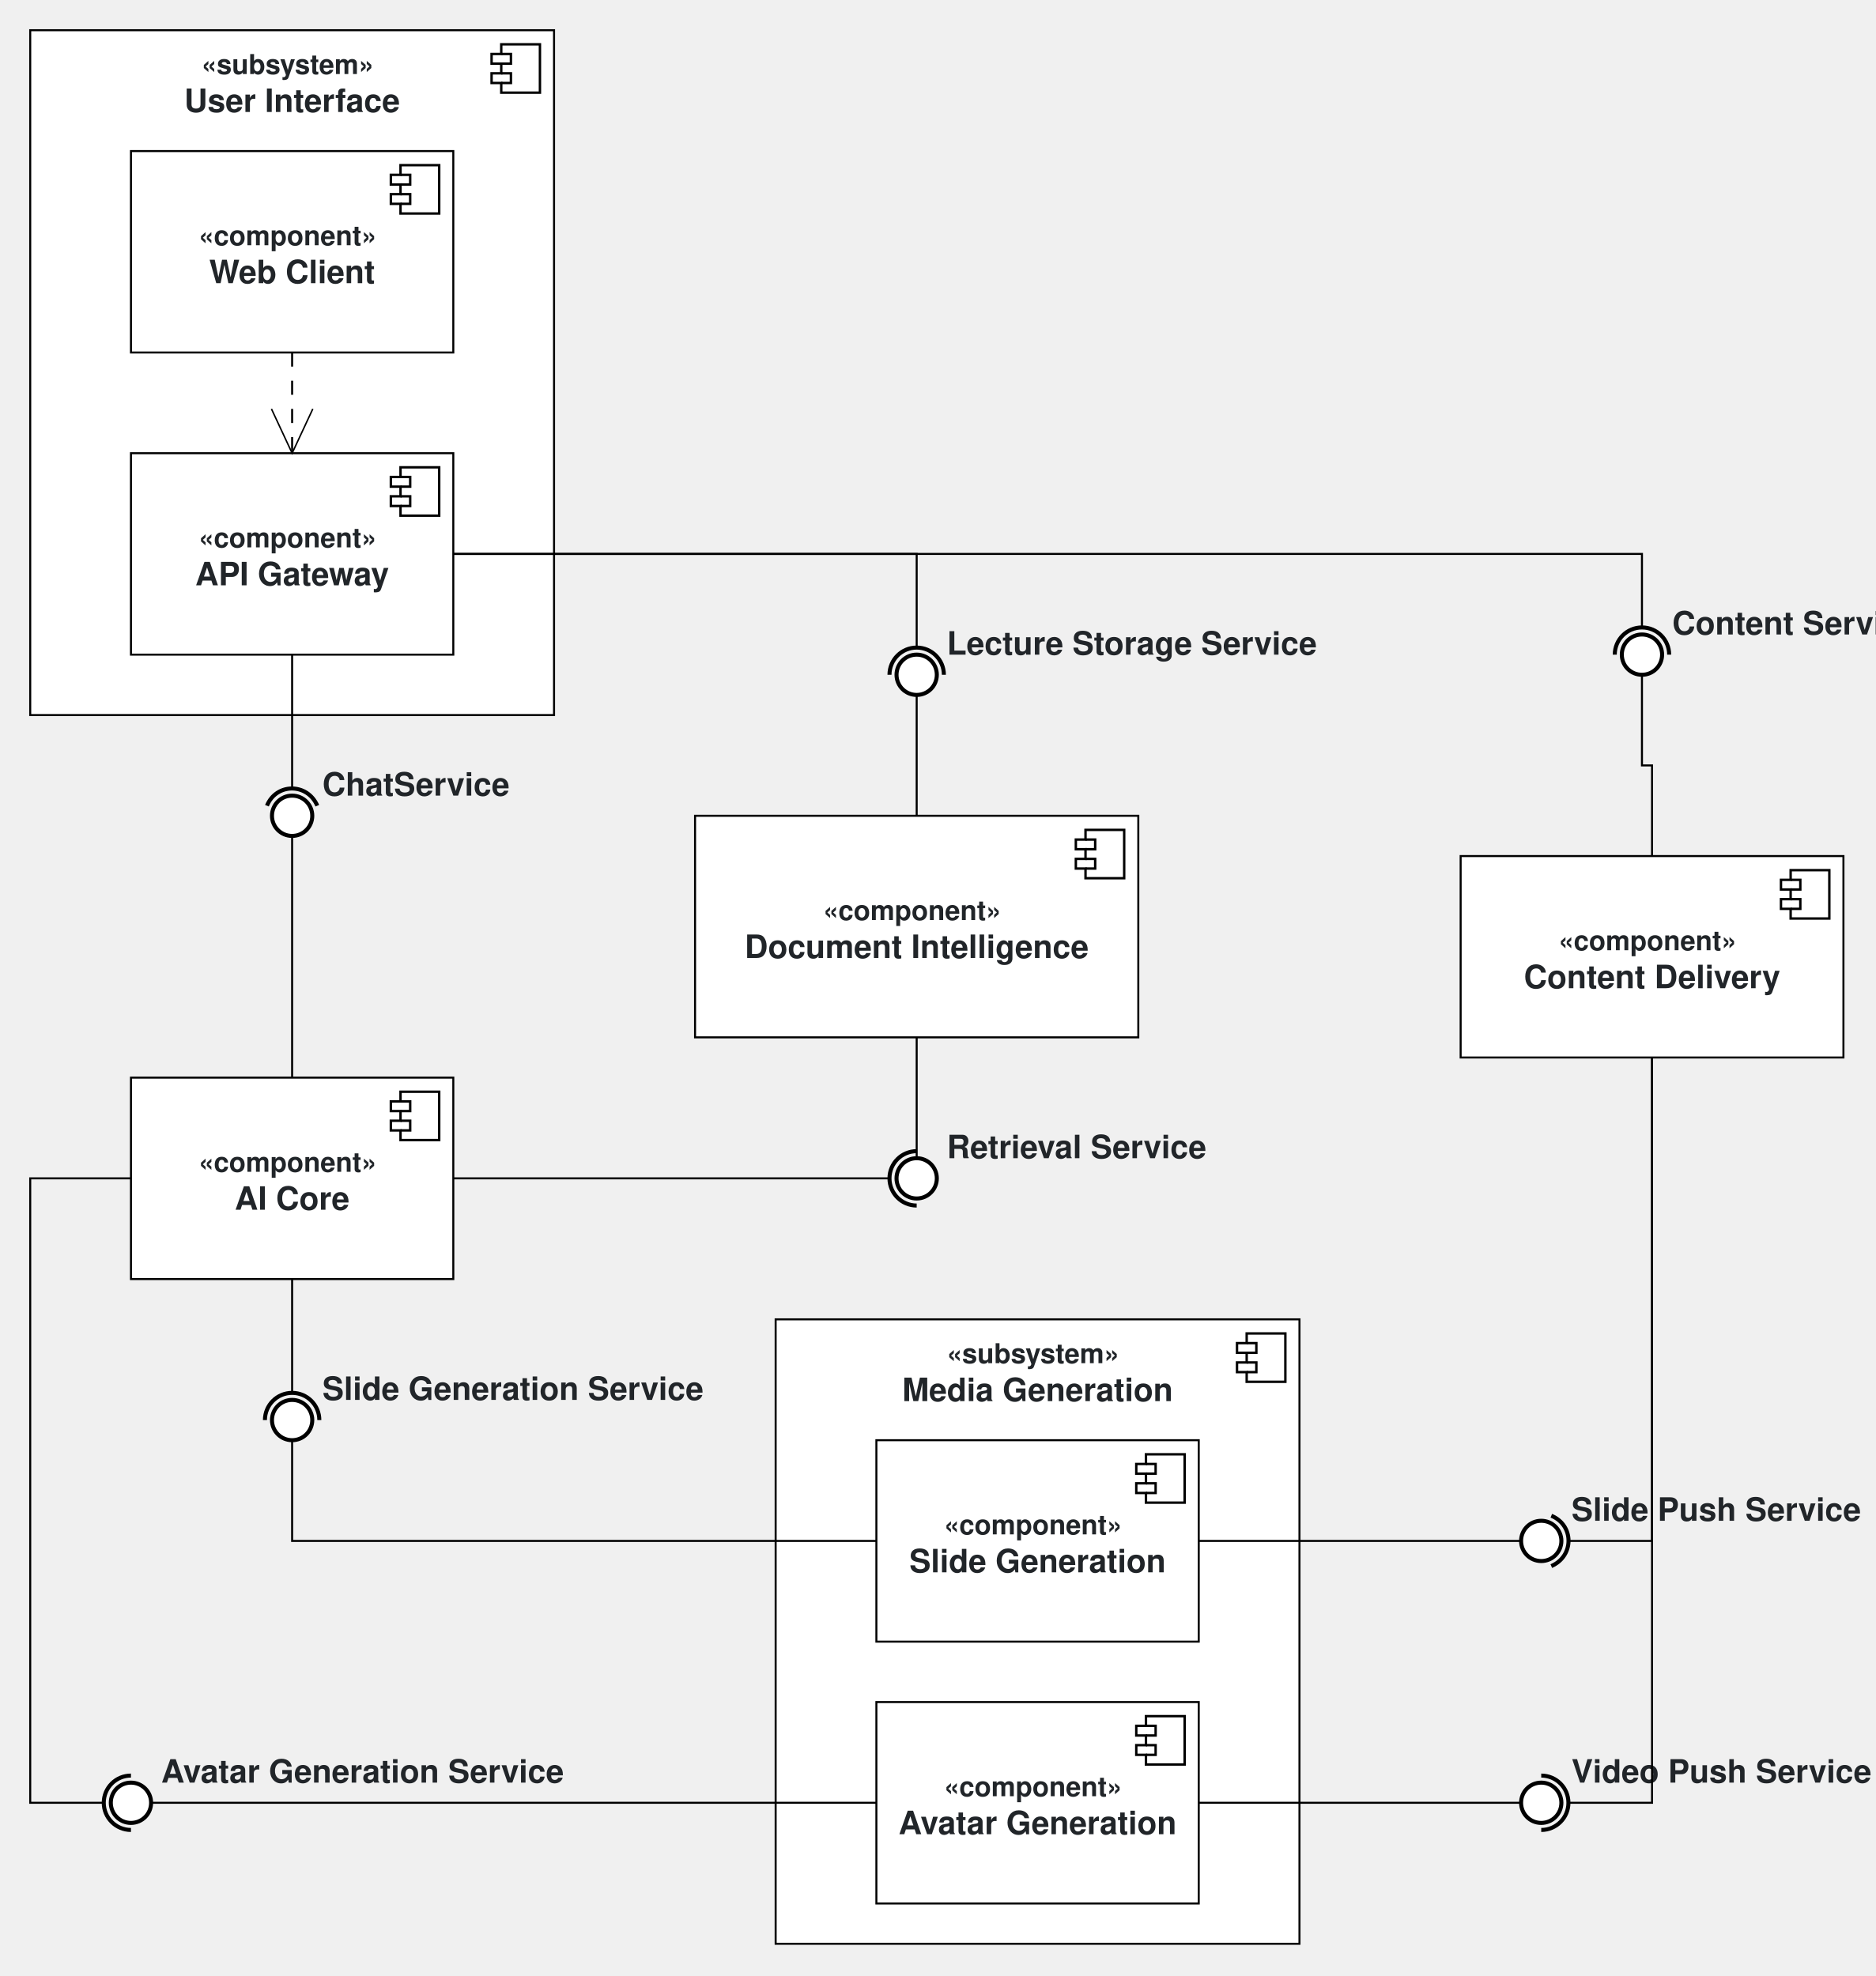
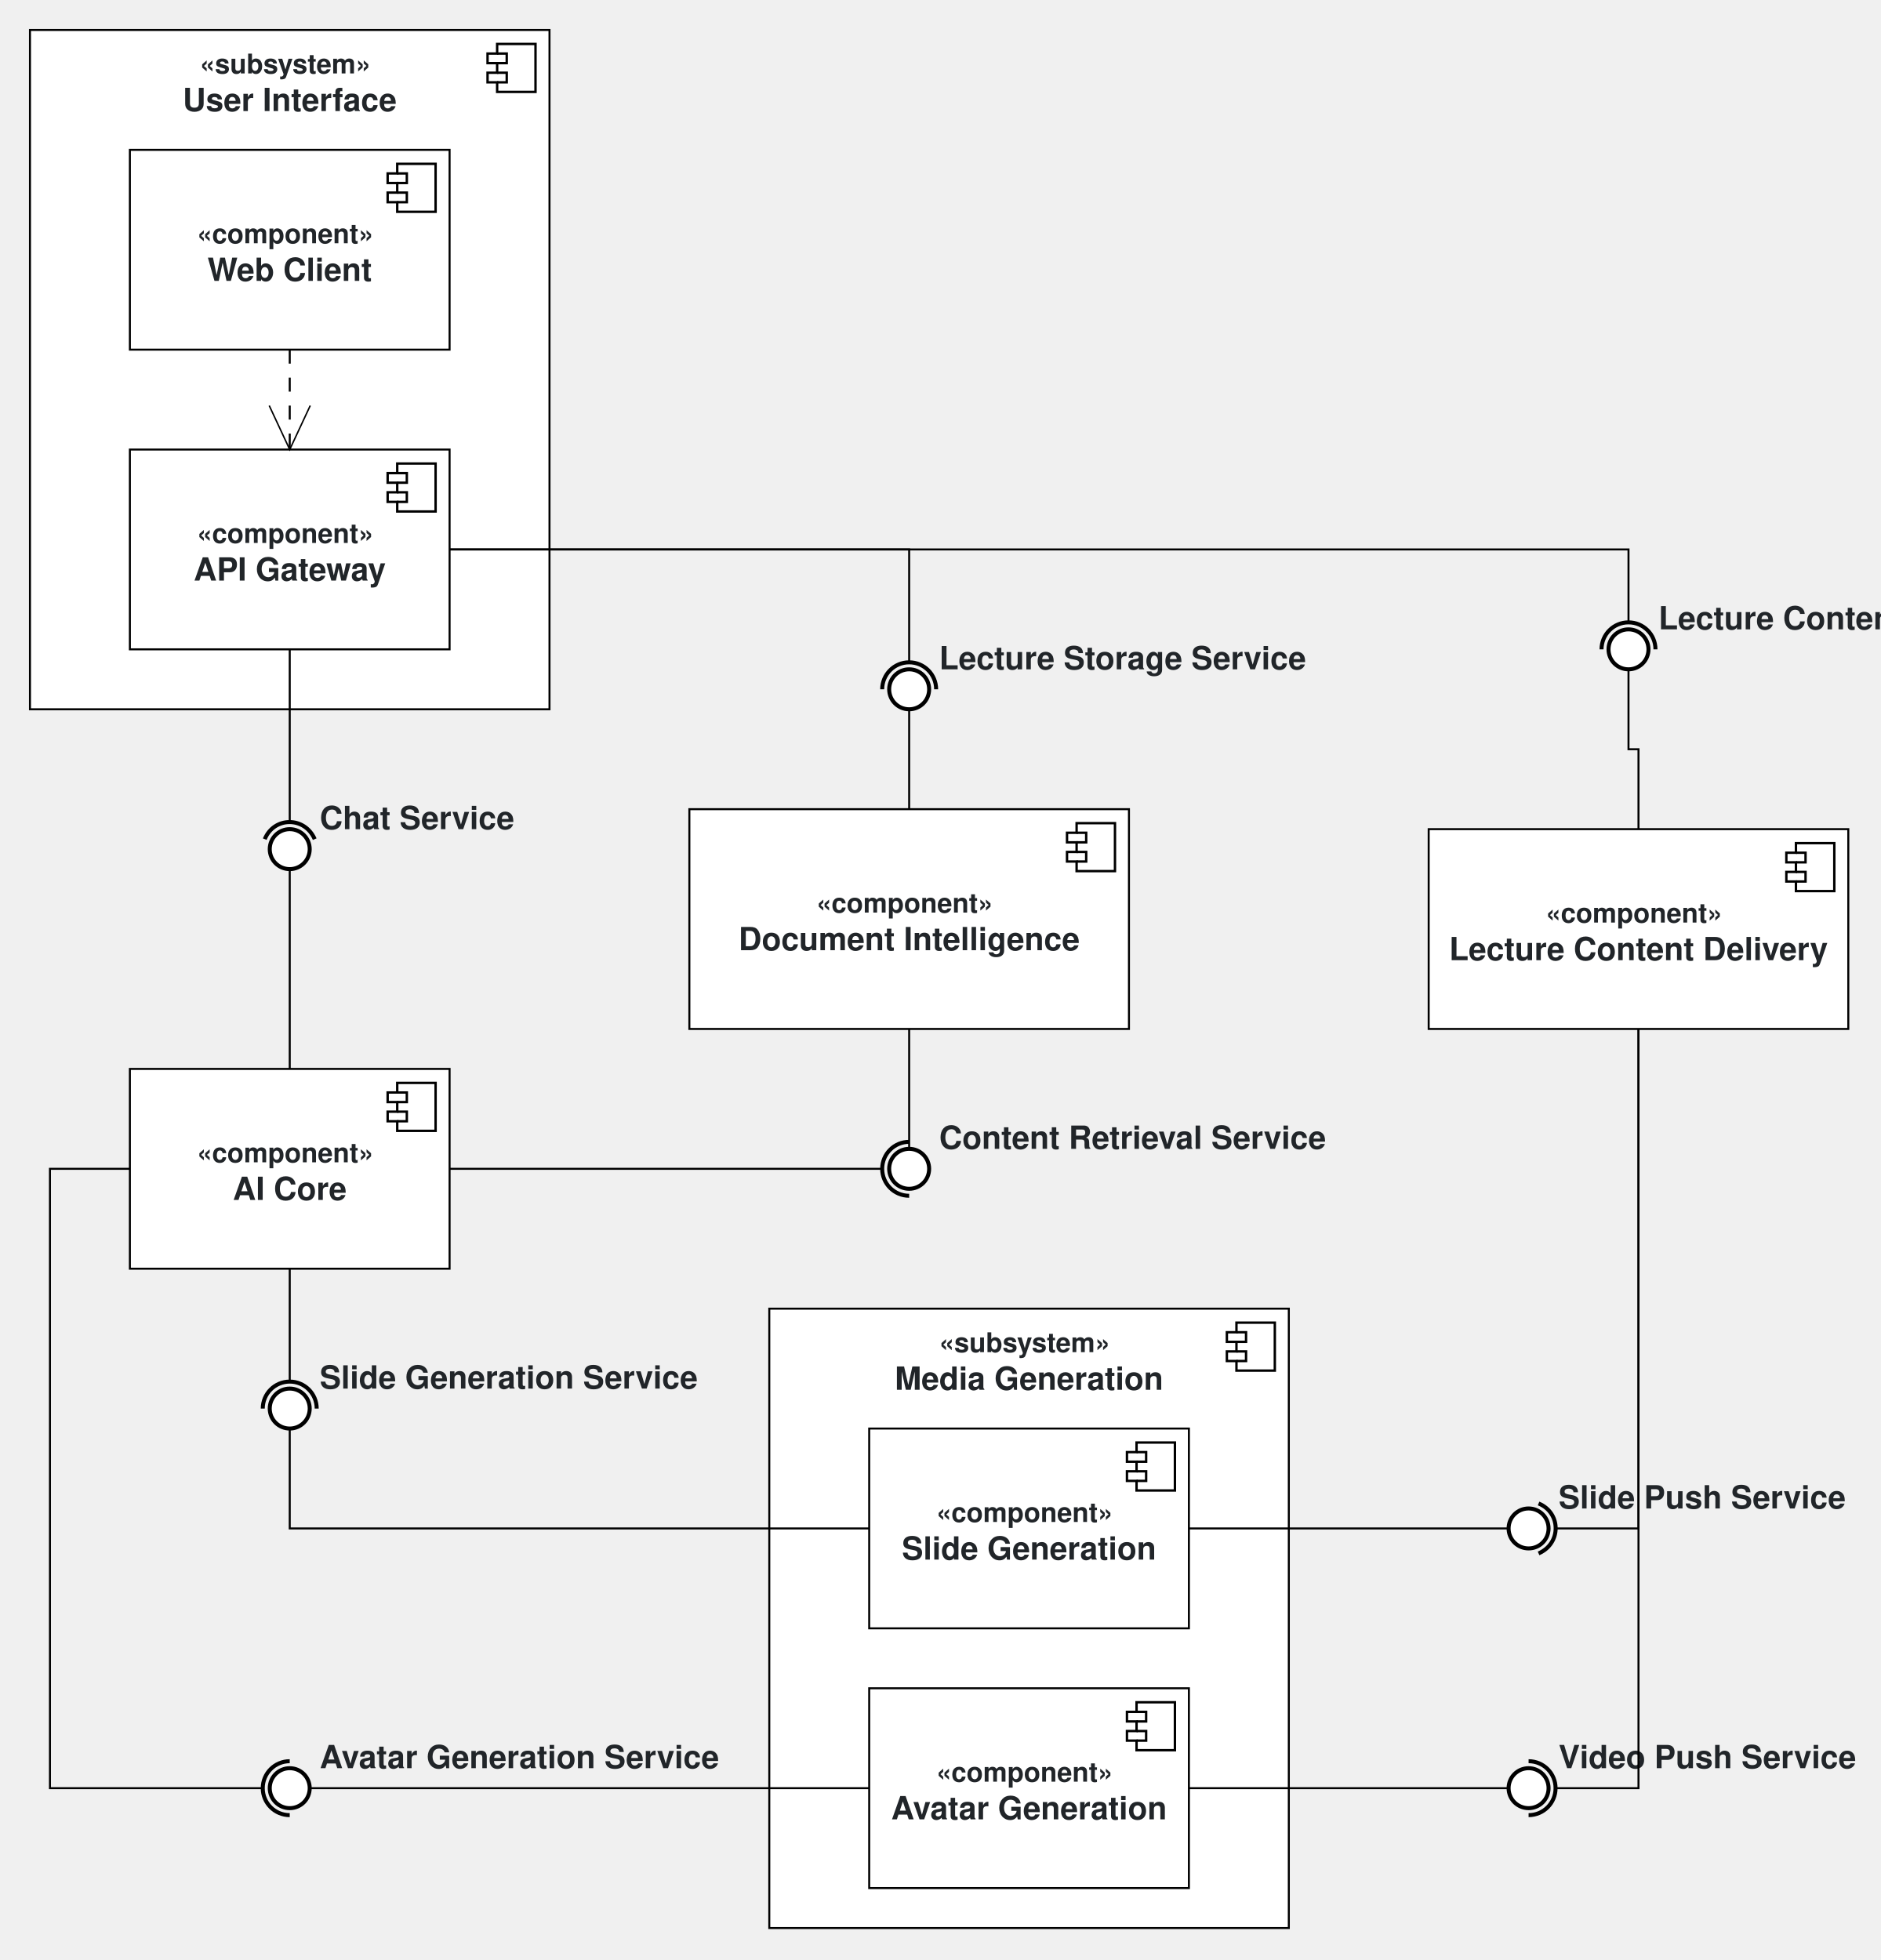
- <svg xmlns="http://www.w3.org/2000/svg" width="931" height="981" fill="#ffffff">
+ <svg xmlns="http://www.w3.org/2000/svg" width="941" height="981" fill="#ffffff">
  <defs>
    <style>
  text {
    fill: #212529;
    font-family: Helvetica Neue, Helvetica, Arial, sans-serif;
    font-size: 16px;
  }

  marker, text {
    fill-opacity: 1;
  }

  * {
    overflow: visible;
  }
</style>
  </defs>
  <svg x="15" y="15" width="260" height="340" class="User Interface" fill="#ffffff">
    <g data-cy="uml-subsystem">
      <rect width="100%" height="100%" stroke="black" fill="white" class="sc-fqkvVR uHYUy" />
      <g transform="translate(229, 7)">
        <path d="M 4.8 0 L 24 0 L 24 24 L 4.8 24 L 4.8 19.2 L 0 19.2 L 0 14.4 L 4.8 14.4 L 4.8 9.6 L 0 9.6 L 0 4.8 L 4.8 4.8 Z" stroke-width="1.2" stroke-miterlimit="10" stroke="black" fill="white" class="sc-gEvEer fkqzOi" />
        <path d="M 4.8 4.8 L 9.6 4.8 L 9.6 9.6 L 4.8 9.6 M 4.8 14.4 L 9.6 14.4 L 9.6 19.2 L 4.8 19.2" stroke-width="1.2" stroke-miterlimit="10" stroke="black" fill="none" class="sc-gEvEer bFSwyf" />
      </g>
      <text x="50%" y="25px" dominant-baseline="middle" text-anchor="middle" font-weight="bold" pointer-events="none">
        <tspan x="50%" dy="-8" text-anchor="middle" font-size="85%">«subsystem»</tspan>
        <tspan x="50%" dy="18" text-anchor="middle">User Interface</tspan>
      </text>
    </g>
  </svg>
  <svg x="65" y="225" width="160" height="100" class="API Gateway" fill="#ffffff">
    <g data-cy="uml-component">
      <rect width="100%" height="100%" stroke="black" fill="white" class="sc-fqkvVR uHYUy" />
      <g transform="translate(129, 7)">
        <path d="M 4.8 0 L 24 0 L 24 24 L 4.8 24 L 4.8 19.2 L 0 19.2 L 0 14.4 L 4.8 14.4 L 4.8 9.6 L 0 9.6 L 0 4.8 L 4.8 4.8 Z" stroke-width="1.2" stroke-miterlimit="10" stroke="black" fill="white" class="sc-gEvEer fkqzOi" />
        <path d="M 4.8 4.8 L 9.6 4.8 L 9.6 9.6 L 4.8 9.6 M 4.8 14.4 L 9.6 14.4 L 9.6 19.2 L 4.8 19.2" stroke-width="1.2" stroke-miterlimit="10" stroke="black" fill="none" class="sc-gEvEer bFSwyf" />
      </g>
      <text x="50%" y="50%" dominant-baseline="middle" text-anchor="middle" font-weight="bold" pointer-events="none">
        <tspan x="50%" dy="-8" text-anchor="middle" font-size="85%">«component»</tspan>
        <tspan x="50%" dy="18" text-anchor="middle">API Gateway</tspan>
      </text>
    </g>
  </svg>
  <svg x="65" y="75" width="160" height="100" class="Web Client" fill="#ffffff">
    <g data-cy="uml-component">
      <rect width="100%" height="100%" stroke="black" fill="white" class="sc-fqkvVR uHYUy" />
      <g transform="translate(129, 7)">
        <path d="M 4.8 0 L 24 0 L 24 24 L 4.8 24 L 4.8 19.2 L 0 19.2 L 0 14.4 L 4.8 14.4 L 4.8 9.6 L 0 9.6 L 0 4.8 L 4.8 4.8 Z" stroke-width="1.2" stroke-miterlimit="10" stroke="black" fill="white" class="sc-gEvEer fkqzOi" />
        <path d="M 4.8 4.8 L 9.6 4.8 L 9.6 9.6 L 4.8 9.6 M 4.8 14.4 L 9.6 14.4 L 9.6 19.2 L 4.8 19.2" stroke-width="1.2" stroke-miterlimit="10" stroke="black" fill="none" class="sc-gEvEer bFSwyf" />
      </g>
      <text x="50%" y="50%" dominant-baseline="middle" text-anchor="middle" font-weight="bold" pointer-events="none">
        <tspan x="50%" dy="-8" text-anchor="middle" font-size="85%">«component»</tspan>
        <tspan x="50%" dy="18" text-anchor="middle">Web Client</tspan>
      </text>
    </g>
  </svg>
  <svg x="65" y="535" width="160" height="100" class="AI Core" fill="#ffffff">
    <g data-cy="uml-component">
      <rect width="100%" height="100%" stroke="black" fill="white" class="sc-fqkvVR uHYUy" />
      <g transform="translate(129, 7)">
        <path d="M 4.8 0 L 24 0 L 24 24 L 4.8 24 L 4.8 19.2 L 0 19.2 L 0 14.4 L 4.8 14.4 L 4.8 9.6 L 0 9.6 L 0 4.8 L 4.8 4.8 Z" stroke-width="1.2" stroke-miterlimit="10" stroke="black" fill="white" class="sc-gEvEer fkqzOi" />
        <path d="M 4.8 4.8 L 9.6 4.8 L 9.6 9.6 L 4.8 9.6 M 4.8 14.4 L 9.6 14.4 L 9.6 19.2 L 4.8 19.2" stroke-width="1.2" stroke-miterlimit="10" stroke="black" fill="none" class="sc-gEvEer bFSwyf" />
      </g>
      <text x="50%" y="50%" dominant-baseline="middle" text-anchor="middle" font-weight="bold" pointer-events="none">
        <tspan x="50%" dy="-8" text-anchor="middle" font-size="85%">«component»</tspan>
        <tspan x="50%" dy="18" text-anchor="middle">AI Core</tspan>
      </text>
    </g>
  </svg>
  <svg x="345" y="405" width="220" height="110" class="Document Intelligence" fill="#ffffff">
    <g data-cy="uml-component">
      <rect width="100%" height="100%" stroke="black" fill="white" class="sc-fqkvVR uHYUy" />
      <g transform="translate(189, 7)">
        <path d="M 4.8 0 L 24 0 L 24 24 L 4.8 24 L 4.8 19.2 L 0 19.2 L 0 14.4 L 4.8 14.4 L 4.8 9.6 L 0 9.6 L 0 4.8 L 4.8 4.8 Z" stroke-width="1.2" stroke-miterlimit="10" stroke="black" fill="white" class="sc-gEvEer fkqzOi" />
        <path d="M 4.8 4.8 L 9.6 4.8 L 9.6 9.6 L 4.8 9.6 M 4.8 14.4 L 9.6 14.4 L 9.6 19.2 L 4.8 19.2" stroke-width="1.2" stroke-miterlimit="10" stroke="black" fill="none" class="sc-gEvEer bFSwyf" />
      </g>
      <text x="50%" y="50%" dominant-baseline="middle" text-anchor="middle" font-weight="bold" pointer-events="none">
        <tspan x="50%" dy="-8" text-anchor="middle" font-size="85%">«component»</tspan>
        <tspan x="50%" dy="18" text-anchor="middle">Document Intelligence</tspan>
      </text>
    </g>
  </svg>
-   <svg x="725" y="425" width="190" height="100" class="Content Delivery" fill="#ffffff">
-     <g data-cy="uml-component">
-       <rect width="100%" height="100%" stroke="black" fill="white" class="sc-fqkvVR uHYUy" />
-       <g transform="translate(159, 7)">
-         <path d="M 4.8 0 L 24 0 L 24 24 L 4.8 24 L 4.8 19.2 L 0 19.2 L 0 14.4 L 4.8 14.4 L 4.8 9.6 L 0 9.6 L 0 4.8 L 4.8 4.8 Z" stroke-width="1.2" stroke-miterlimit="10" stroke="black" fill="white" class="sc-gEvEer fkqzOi" />
-         <path d="M 4.8 4.8 L 9.6 4.8 L 9.6 9.6 L 4.8 9.6 M 4.8 14.4 L 9.6 14.4 L 9.6 19.2 L 4.8 19.2" stroke-width="1.2" stroke-miterlimit="10" stroke="black" fill="none" class="sc-gEvEer bFSwyf" />
-       </g>
-       <text x="50%" y="50%" dominant-baseline="middle" text-anchor="middle" font-weight="bold" pointer-events="none">
-         <tspan x="50%" dy="-8" text-anchor="middle" font-size="85%">«component»</tspan>
-         <tspan x="50%" dy="18" text-anchor="middle">Content Delivery</tspan>
+   <svg x="715" y="415" width="210" height="100" class="Lecture Content Delivery" fill="#ffffff">
+     <g data-cy="uml-component">
+       <rect width="100%" height="100%" stroke="black" fill="white" class="sc-fqkvVR uHYUy" />
+       <g transform="translate(179, 7)">
+         <path d="M 4.8 0 L 24 0 L 24 24 L 4.8 24 L 4.8 19.2 L 0 19.2 L 0 14.4 L 4.8 14.4 L 4.8 9.6 L 0 9.6 L 0 4.8 L 4.8 4.8 Z" stroke-width="1.2" stroke-miterlimit="10" stroke="black" fill="white" class="sc-gEvEer fkqzOi" />
+         <path d="M 4.8 4.8 L 9.6 4.8 L 9.6 9.6 L 4.8 9.6 M 4.8 14.4 L 9.6 14.4 L 9.6 19.2 L 4.8 19.2" stroke-width="1.2" stroke-miterlimit="10" stroke="black" fill="none" class="sc-gEvEer bFSwyf" />
+       </g>
+       <text x="50%" y="50%" dominant-baseline="middle" text-anchor="middle" font-weight="bold" pointer-events="none">
+         <tspan x="50%" dy="-8" text-anchor="middle" font-size="85%">«component»</tspan>
+         <tspan x="50%" dy="18" text-anchor="middle">Lecture Content Delivery</tspan>
      </text>
    </g>
  </svg>
  <svg x="385" y="655" width="260" height="310" class="Media Generation" fill="#ffffff">
    <g data-cy="uml-subsystem">
      <rect width="100%" height="100%" stroke="black" fill="white" class="sc-fqkvVR uHYUy" />
      <g transform="translate(229, 7)">
        <path d="M 4.8 0 L 24 0 L 24 24 L 4.8 24 L 4.8 19.2 L 0 19.2 L 0 14.4 L 4.8 14.4 L 4.8 9.6 L 0 9.6 L 0 4.8 L 4.8 4.8 Z" stroke-width="1.2" stroke-miterlimit="10" stroke="black" fill="white" class="sc-gEvEer fkqzOi" />
        <path d="M 4.8 4.8 L 9.6 4.8 L 9.6 9.6 L 4.8 9.6 M 4.8 14.4 L 9.6 14.4 L 9.6 19.2 L 4.8 19.2" stroke-width="1.2" stroke-miterlimit="10" stroke="black" fill="none" class="sc-gEvEer bFSwyf" />
      </g>
      <text x="50%" y="25px" dominant-baseline="middle" text-anchor="middle" font-weight="bold" pointer-events="none">
        <tspan x="50%" dy="-8" text-anchor="middle" font-size="85%">«subsystem»</tspan>
        <tspan x="50%" dy="18" text-anchor="middle">Media Generation</tspan>
      </text>
    </g>
  </svg>
  <svg x="435" y="715" width="160" height="100" class="Slide Generation" fill="#ffffff">
    <g data-cy="uml-component">
      <rect width="100%" height="100%" stroke="black" fill="white" class="sc-fqkvVR uHYUy" />
      <g transform="translate(129, 7)">
        <path d="M 4.8 0 L 24 0 L 24 24 L 4.8 24 L 4.8 19.2 L 0 19.2 L 0 14.4 L 4.8 14.4 L 4.8 9.6 L 0 9.6 L 0 4.8 L 4.8 4.8 Z" stroke-width="1.2" stroke-miterlimit="10" stroke="black" fill="white" class="sc-gEvEer fkqzOi" />
        <path d="M 4.8 4.8 L 9.6 4.8 L 9.6 9.6 L 4.8 9.6 M 4.8 14.4 L 9.6 14.4 L 9.6 19.2 L 4.8 19.2" stroke-width="1.2" stroke-miterlimit="10" stroke="black" fill="none" class="sc-gEvEer bFSwyf" />
      </g>
      <text x="50%" y="50%" dominant-baseline="middle" text-anchor="middle" font-weight="bold" pointer-events="none">
        <tspan x="50%" dy="-8" text-anchor="middle" font-size="85%">«component»</tspan>
        <tspan x="50%" dy="18" text-anchor="middle">Slide Generation</tspan>
      </text>
    </g>
  </svg>
  <svg x="435" y="845" width="160" height="100" class="Avatar Generation" fill="#ffffff">
    <g data-cy="uml-component">
      <rect width="100%" height="100%" stroke="black" fill="white" class="sc-fqkvVR uHYUy" />
      <g transform="translate(129, 7)">
        <path d="M 4.8 0 L 24 0 L 24 24 L 4.8 24 L 4.8 19.2 L 0 19.2 L 0 14.4 L 4.8 14.4 L 4.8 9.6 L 0 9.6 L 0 4.8 L 4.8 4.8 Z" stroke-width="1.2" stroke-miterlimit="10" stroke="black" fill="white" class="sc-gEvEer fkqzOi" />
        <path d="M 4.8 4.8 L 9.6 4.8 L 9.6 9.6 L 4.8 9.6 M 4.8 14.4 L 9.6 14.4 L 9.6 19.2 L 4.8 19.2" stroke-width="1.2" stroke-miterlimit="10" stroke="black" fill="none" class="sc-gEvEer bFSwyf" />
      </g>
      <text x="50%" y="50%" dominant-baseline="middle" text-anchor="middle" font-weight="bold" pointer-events="none">
        <tspan x="50%" dy="-8" text-anchor="middle" font-size="85%">«component»</tspan>
        <tspan x="50%" dy="18" text-anchor="middle">Avatar Generation</tspan>
      </text>
    </g>
  </svg>
-   <svg x="135" y="395" width="20" height="20" class="ChatService" fill="#ffffff">
-     <g>
-       <circle cx="50%" cy="50%" r="10" stroke-width="2" stroke="black" fill="white" class="sc-iGgWBj fYmGgq" />
-       <text x="25" dominant-baseline="auto" text-anchor="start" font-weight="bold" pointer-events="none">ChatService</text>
+   <svg x="135" y="415" width="20" height="20" class="Chat Service" fill="#ffffff">
+     <g>
+       <circle cx="50%" cy="50%" r="10" stroke-width="2" stroke="black" fill="white" class="sc-iGgWBj fYmGgq" />
+       <text x="25" dominant-baseline="auto" text-anchor="start" font-weight="bold" pointer-events="none">Chat Service</text>
    </g>
  </svg>
  <svg x="135" y="695" width="20" height="20" class="Slide Generation Service" fill="#ffffff">
    <g>
      <circle cx="50%" cy="50%" r="10" stroke-width="2" stroke="black" fill="white" class="sc-iGgWBj fYmGgq" />
      <text x="25" dominant-baseline="auto" text-anchor="start" font-weight="bold" pointer-events="none">Slide Generation Service</text>
    </g>
  </svg>
-   <svg x="55" y="885" width="20" height="20" class="Avatar Generation Service" fill="#ffffff">
+   <svg x="135" y="885" width="20" height="20" class="Avatar Generation Service" fill="#ffffff">
    <g>
      <circle cx="50%" cy="50%" r="10" stroke-width="2" stroke="black" fill="white" class="sc-iGgWBj fYmGgq" />
      <text x="25" dominant-baseline="auto" text-anchor="start" font-weight="bold" pointer-events="none">Avatar Generation Service</text>
    </g>
  </svg>
-   <svg x="445" y="575" width="20" height="20" class="Retrieval Service" fill="#ffffff">
-     <g>
-       <circle cx="50%" cy="50%" r="10" stroke-width="2" stroke="black" fill="white" class="sc-iGgWBj fYmGgq" />
-       <text x="25" dominant-baseline="auto" text-anchor="start" font-weight="bold" pointer-events="none">Retrieval Service</text>
-     </g>
-   </svg>
-   <svg x="445" y="325" width="20" height="20" class="Lecture Storage Service" fill="#ffffff">
+   <svg x="445" y="575" width="20" height="20" class="Content Retrieval Service" fill="#ffffff">
+     <g>
+       <circle cx="50%" cy="50%" r="10" stroke-width="2" stroke="black" fill="white" class="sc-iGgWBj fYmGgq" />
+       <text x="25" dominant-baseline="auto" text-anchor="start" font-weight="bold" pointer-events="none">Content Retrieval Service</text>
+     </g>
+   </svg>
+   <svg x="445" y="335" width="20" height="20" class="Lecture Storage Service" fill="#ffffff">
    <g>
      <circle cx="50%" cy="50%" r="10" stroke-width="2" stroke="black" fill="white" class="sc-iGgWBj fYmGgq" />
      <text x="25" dominant-baseline="auto" text-anchor="start" font-weight="bold" pointer-events="none">Lecture Storage Service</text>
    </g>
  </svg>
-   <svg x="805" y="315" width="20" height="20" class="Content Service" fill="#ffffff">
-     <g>
-       <circle cx="50%" cy="50%" r="10" stroke-width="2" stroke="black" fill="white" class="sc-iGgWBj fYmGgq" />
-       <text x="25" dominant-baseline="auto" text-anchor="start" font-weight="bold" pointer-events="none">Content Service</text>
+   <svg x="805" y="315" width="20" height="20" class="Lecture Content Service" fill="#ffffff">
+     <g>
+       <circle cx="50%" cy="50%" r="10" stroke-width="2" stroke="black" fill="white" class="sc-iGgWBj fYmGgq" />
+       <text x="25" dominant-baseline="auto" text-anchor="start" font-weight="bold" pointer-events="none">Lecture Content Service</text>
    </g>
  </svg>
  <svg x="755" y="755" width="20" height="20" class="Slide Push Service" fill="#ffffff">
    <g>
      <circle cx="50%" cy="50%" r="10" stroke-width="2" stroke="black" fill="white" class="sc-iGgWBj fYmGgq" />
      <text x="25" dominant-baseline="auto" text-anchor="start" font-weight="bold" pointer-events="none">Slide Push Service</text>
    </g>
  </svg>
  <svg x="755" y="885" width="20" height="20" class="Video Push Service" fill="#ffffff">
    <g>
      <circle cx="50%" cy="50%" r="10" stroke-width="2" stroke="black" fill="white" class="sc-iGgWBj fYmGgq" />
      <text x="25" dominant-baseline="auto" text-anchor="start" font-weight="bold" pointer-events="none">Video Push Service</text>
    </g>
  </svg>
-   <svg x="132" y="325" width="27" height="84" class="" fill="#ffffff">
+   <svg x="132" y="325" width="27" height="104" class="" fill="#ffffff">
    <g>
      <marker id="marker-cd557cdd-7590-4c54-803a-602204cc44ef" viewBox="0 0 27 27" markerWidth="27" markerHeight="27" refX="0" refY="0" orient="auto" markerUnits="strokeWidth">
        <path d="M 8 -12.5 C -3.5 -7.5 -3.3 7.9 8 12.5" stroke-width="2" stroke="black" fill="none" class="sc-gEvEer bFSwyf" />
      </marker>
-       <polyline points="13 0,13 40,13 30,13 67" stroke-width="1" marker-end="url(#marker-cd557cdd-7590-4c54-803a-602204cc44ef)" stroke="black" fill="none" class="sc-aXZVg eMElBf" />
-     </g>
-   </svg>
-   <svg x="145" y="415" width="1" height="120" class="" fill="#ffffff">
-     <g>
-       <polyline points="0 120,0 0" stroke="black" fill="none" class="sc-aXZVg eMElBf" />
+       <polyline points="13 0,13 87" stroke-width="1" marker-end="url(#marker-cd557cdd-7590-4c54-803a-602204cc44ef)" stroke="black" fill="none" class="sc-aXZVg eMElBf" />
+     </g>
+   </svg>
+   <svg x="145" y="435" width="1" height="100" class="" fill="#ffffff">
+     <g>
+       <polyline points="0 100,0 0" stroke="black" fill="none" class="sc-aXZVg eMElBf" />
    </g>
  </svg>
  <svg x="132" y="635" width="27" height="74" class="" fill="#ffffff">
    <g>
      <marker id="marker-c9f54109-ebc3-4882-8622-4344f9d54a45" viewBox="0 0 27 27" markerWidth="27" markerHeight="27" refX="0" refY="0" orient="auto" markerUnits="strokeWidth">
        <path d="M 13 -13.5 a 1 1 0 0 0 0 27" stroke-width="2" stroke="black" fill="none" class="sc-gEvEer bFSwyf" />
      </marker>
      <polyline points="13 0,13 40,13 20,13 57" stroke-width="1" marker-end="url(#marker-c9f54109-ebc3-4882-8622-4344f9d54a45)" stroke="black" fill="none" class="sc-aXZVg eMElBf" />
    </g>
  </svg>
  <svg x="145" y="715" width="290" height="50" class="" fill="#ffffff">
    <g>
      <polyline points="0 0,0 50,290 50" stroke="black" fill="none" class="sc-aXZVg eMElBf" />
    </g>
  </svg>
-   <svg x="15" y="585" width="54" height="324" class="" fill="#ffffff">
+   <svg x="25" y="585" width="124" height="324" class="" fill="#ffffff">
    <g>
      <marker id="marker-9d70d438-b2a0-4900-ac4c-c5c7eafa29d2" viewBox="0 0 27 27" markerWidth="27" markerHeight="27" refX="0" refY="0" orient="auto" markerUnits="strokeWidth">
        <path d="M 13 -13.5 a 1 1 0 0 0 0 27" stroke-width="2" stroke="black" fill="none" class="sc-gEvEer bFSwyf" />
      </marker>
-       <polyline points="50 0,0 0,0 310,37 310" stroke-width="1" marker-end="url(#marker-9d70d438-b2a0-4900-ac4c-c5c7eafa29d2)" stroke="black" fill="none" class="sc-aXZVg eMElBf" />
-     </g>
-   </svg>
-   <svg x="75" y="895" width="360" height="1" class="" fill="#ffffff">
-     <g>
-       <polyline points="0 0,360 0" stroke="black" fill="none" class="sc-aXZVg eMElBf" />
+       <polyline points="40 0,0 0,0 310,107 310" stroke-width="1" marker-end="url(#marker-9d70d438-b2a0-4900-ac4c-c5c7eafa29d2)" stroke="black" fill="none" class="sc-aXZVg eMElBf" />
+     </g>
+   </svg>
+   <svg x="155" y="895" width="280" height="1" class="" fill="#ffffff">
+     <g>
+       <polyline points="0 0,280 0" stroke="black" fill="none" class="sc-aXZVg eMElBf" />
    </g>
  </svg>
  <svg x="145" y="175" width="1" height="50" class="" fill="#ffffff">
    <g>
      <marker id="marker-be8b9cd6-3c00-428f-85f4-5422efe70f1a" viewBox="0 0 30 30" markerWidth="22" markerHeight="30" refX="30" refY="15" orient="auto" markerUnits="strokeWidth">
        <path d="M0,29 L30,15 L0,1" stroke="black" fill="none" class="sc-gEvEer bFSwyf" />
      </marker>
      <polyline points="0 0,0 50" stroke-width="1" stroke-dasharray="7" marker-end="url(#marker-be8b9cd6-3c00-428f-85f4-5422efe70f1a)" stroke="black" fill="none" class="sc-aXZVg eMElBf" />
    </g>
  </svg>
  <svg x="225" y="572" width="234" height="27" class="" fill="#ffffff">
    <g>
      <marker id="marker-5861c5e9-9303-4328-af41-7e1cd4cd5355" viewBox="0 0 27 27" markerWidth="27" markerHeight="27" refX="0" refY="0" orient="auto" markerUnits="strokeWidth">
        <path d="M 13 -13.5 a 1 1 0 0 0 0 27" stroke-width="2" stroke="black" fill="none" class="sc-gEvEer bFSwyf" />
      </marker>
      <polyline points="0 13,217 13" stroke-width="1" marker-end="url(#marker-5861c5e9-9303-4328-af41-7e1cd4cd5355)" stroke="black" fill="none" class="sc-aXZVg eMElBf" />
    </g>
  </svg>
  <svg x="455" y="515" width="1" height="60" class="" fill="#ffffff">
    <g>
      <polyline points="0 60,0 20,0 40,0 0" stroke="black" fill="none" class="sc-aXZVg eMElBf" />
    </g>
  </svg>
-   <svg x="225" y="275" width="244" height="64" class="" fill="#ffffff">
+   <svg x="225" y="275" width="244" height="74" class="" fill="#ffffff">
    <g>
      <marker id="marker-48f93eb7-b6ea-4340-aed2-51f7423b8e19" viewBox="0 0 27 27" markerWidth="27" markerHeight="27" refX="0" refY="0" orient="auto" markerUnits="strokeWidth">
        <path d="M 13 -13.5 a 1 1 0 0 0 0 27" stroke-width="2" stroke="black" fill="none" class="sc-gEvEer bFSwyf" />
      </marker>
-       <polyline points="0 0,230 0,230 47" stroke-width="1" marker-end="url(#marker-48f93eb7-b6ea-4340-aed2-51f7423b8e19)" stroke="black" fill="none" class="sc-aXZVg eMElBf" />
-     </g>
-   </svg>
-   <svg x="455" y="345" width="1" height="60" class="" fill="#ffffff">
-     <g>
-       <polyline points="0 0,0 40,0 20,0 60" stroke="black" fill="none" class="sc-aXZVg eMElBf" />
+       <polyline points="0 0,230 0,230 57" stroke-width="1" marker-end="url(#marker-48f93eb7-b6ea-4340-aed2-51f7423b8e19)" stroke="black" fill="none" class="sc-aXZVg eMElBf" />
+     </g>
+   </svg>
+   <svg x="455" y="355" width="1" height="50" class="" fill="#ffffff">
+     <g>
+       <polyline points="0 0,0 40,0 10,0 50" stroke="black" fill="none" class="sc-aXZVg eMElBf" />
    </g>
  </svg>
  <svg x="225" y="275" width="604" height="54" class="" fill="#ffffff">
    <g>
      <marker id="marker-5515e16a-306a-484a-a77d-0554743bd02d" viewBox="0 0 27 27" markerWidth="27" markerHeight="27" refX="0" refY="0" orient="auto" markerUnits="strokeWidth">
        <path d="M 13 -13.5 a 1 1 0 0 0 0 27" stroke-width="2" stroke="black" fill="none" class="sc-gEvEer bFSwyf" />
      </marker>
      <polyline points="0 0,590 0,590 37" stroke-width="1" marker-end="url(#marker-5515e16a-306a-484a-a77d-0554743bd02d)" stroke="black" fill="none" class="sc-aXZVg eMElBf" />
    </g>
  </svg>
  <svg x="595" y="765" width="160" height="1" class="" fill="#ffffff">
    <g>
      <polyline points="0 0,160 0" stroke="black" fill="none" class="sc-aXZVg eMElBf" />
    </g>
  </svg>
-   <svg x="762" y="525" width="58" height="254" class="" fill="#ffffff">
+   <svg x="762" y="515" width="58" height="264" class="" fill="#ffffff">
    <g>
      <marker id="marker-63143775-a851-4539-af77-ad6b8e5f2261" viewBox="0 0 27 27" markerWidth="27" markerHeight="27" refX="0" refY="0" orient="auto" markerUnits="strokeWidth">
        <path d="M 8 -12.5 C -3.5 -7.5 -3.3 7.9 8 12.5" stroke-width="2" stroke="black" fill="none" class="sc-gEvEer bFSwyf" />
      </marker>
-       <polyline points="58 0,58 240,16 240" stroke-width="1" marker-end="url(#marker-63143775-a851-4539-af77-ad6b8e5f2261)" stroke="black" fill="none" class="sc-aXZVg eMElBf" />
+       <polyline points="58 0,58 250,16 250" stroke-width="1" marker-end="url(#marker-63143775-a851-4539-af77-ad6b8e5f2261)" stroke="black" fill="none" class="sc-aXZVg eMElBf" />
    </g>
  </svg>
  <svg x="595" y="895" width="160" height="1" class="" fill="#ffffff">
    <g>
      <polyline points="160 0,0 0" stroke="black" fill="none" class="sc-aXZVg eMElBf" />
    </g>
  </svg>
-   <svg x="762" y="525" width="58" height="384" class="" fill="#ffffff">
+   <svg x="762" y="515" width="58" height="394" class="" fill="#ffffff">
    <g>
      <marker id="marker-c4712d0a-97a2-4904-b41b-89d93edde3b0" viewBox="0 0 27 27" markerWidth="27" markerHeight="27" refX="0" refY="0" orient="auto" markerUnits="strokeWidth">
        <path d="M 13 -13.5 a 1 1 0 0 0 0 27" stroke-width="2" stroke="black" fill="none" class="sc-gEvEer bFSwyf" />
      </marker>
-       <polyline points="58 0,58 370,16 370" stroke-width="1" marker-end="url(#marker-c4712d0a-97a2-4904-b41b-89d93edde3b0)" stroke="black" fill="none" class="sc-aXZVg eMElBf" />
-     </g>
-   </svg>
-   <svg x="815" y="335" width="5" height="90" class="" fill="#ffffff">
-     <g>
-       <polyline points="0 0,0 45,5 45,5 90" stroke="black" fill="none" class="sc-aXZVg eMElBf" />
+       <polyline points="58 0,58 380,16 380" stroke-width="1" marker-end="url(#marker-c4712d0a-97a2-4904-b41b-89d93edde3b0)" stroke="black" fill="none" class="sc-aXZVg eMElBf" />
+     </g>
+   </svg>
+   <svg x="815" y="335" width="5" height="80" class="" fill="#ffffff">
+     <g>
+       <polyline points="0 0,0 40,5 40,5 80" stroke="black" fill="none" class="sc-aXZVg eMElBf" />
    </g>
  </svg>
</svg>
